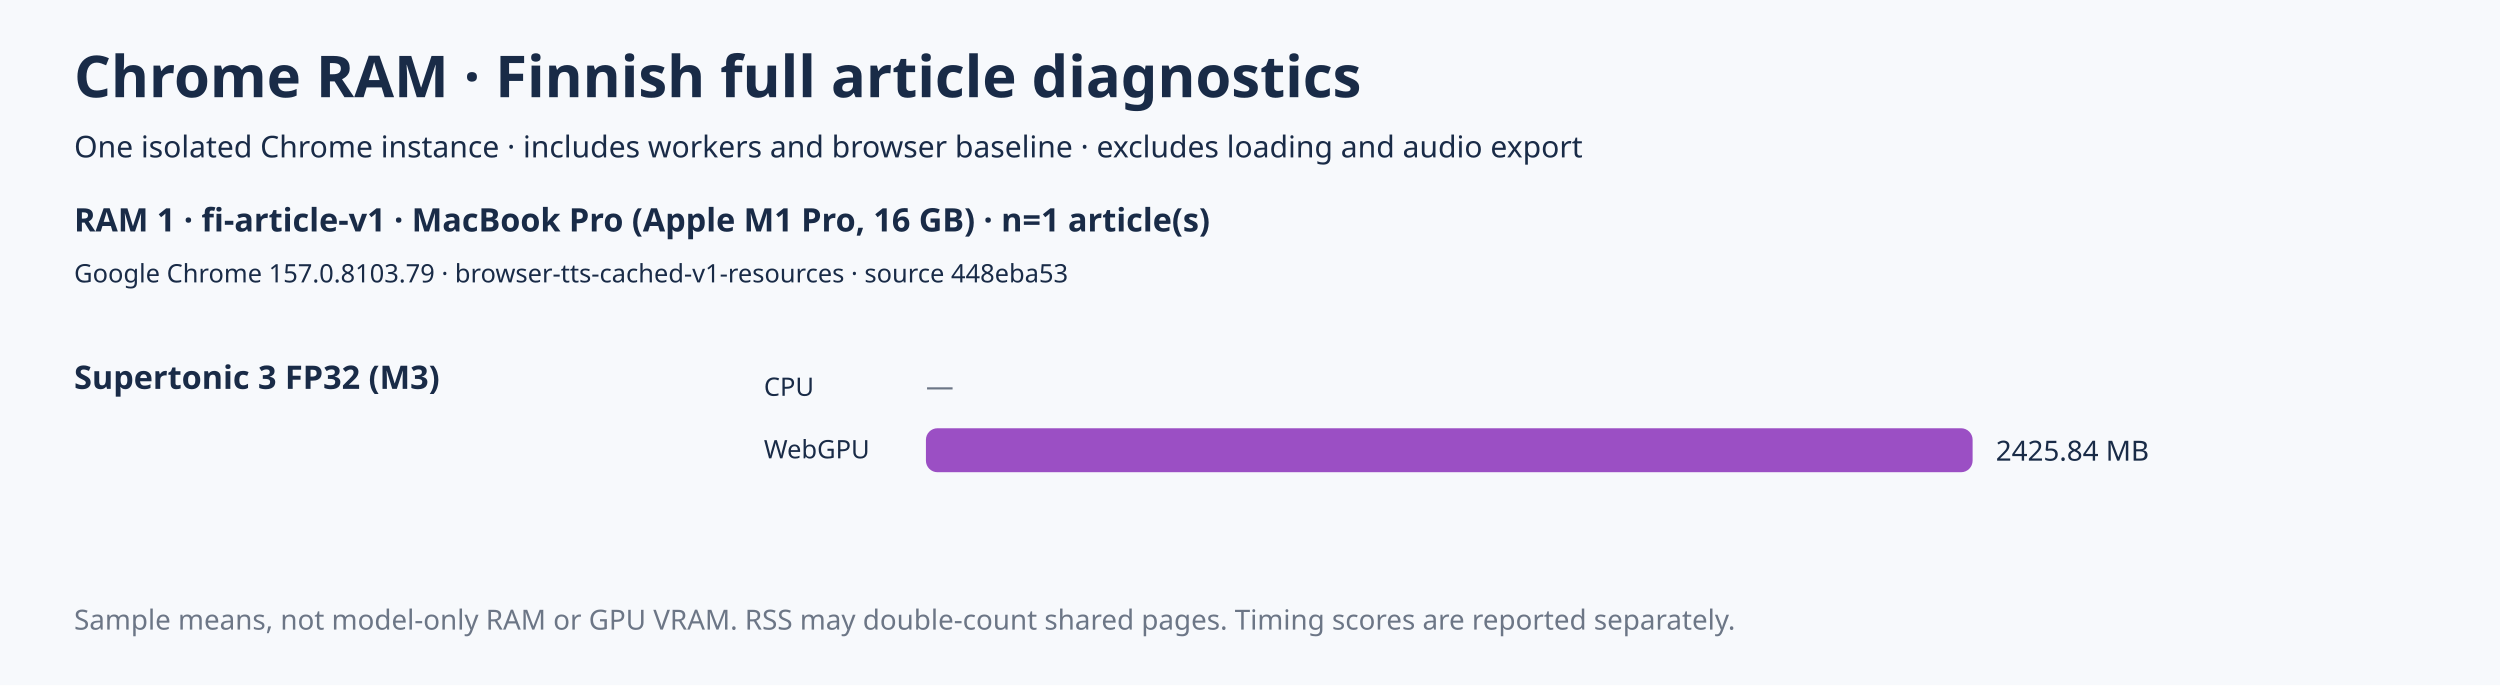
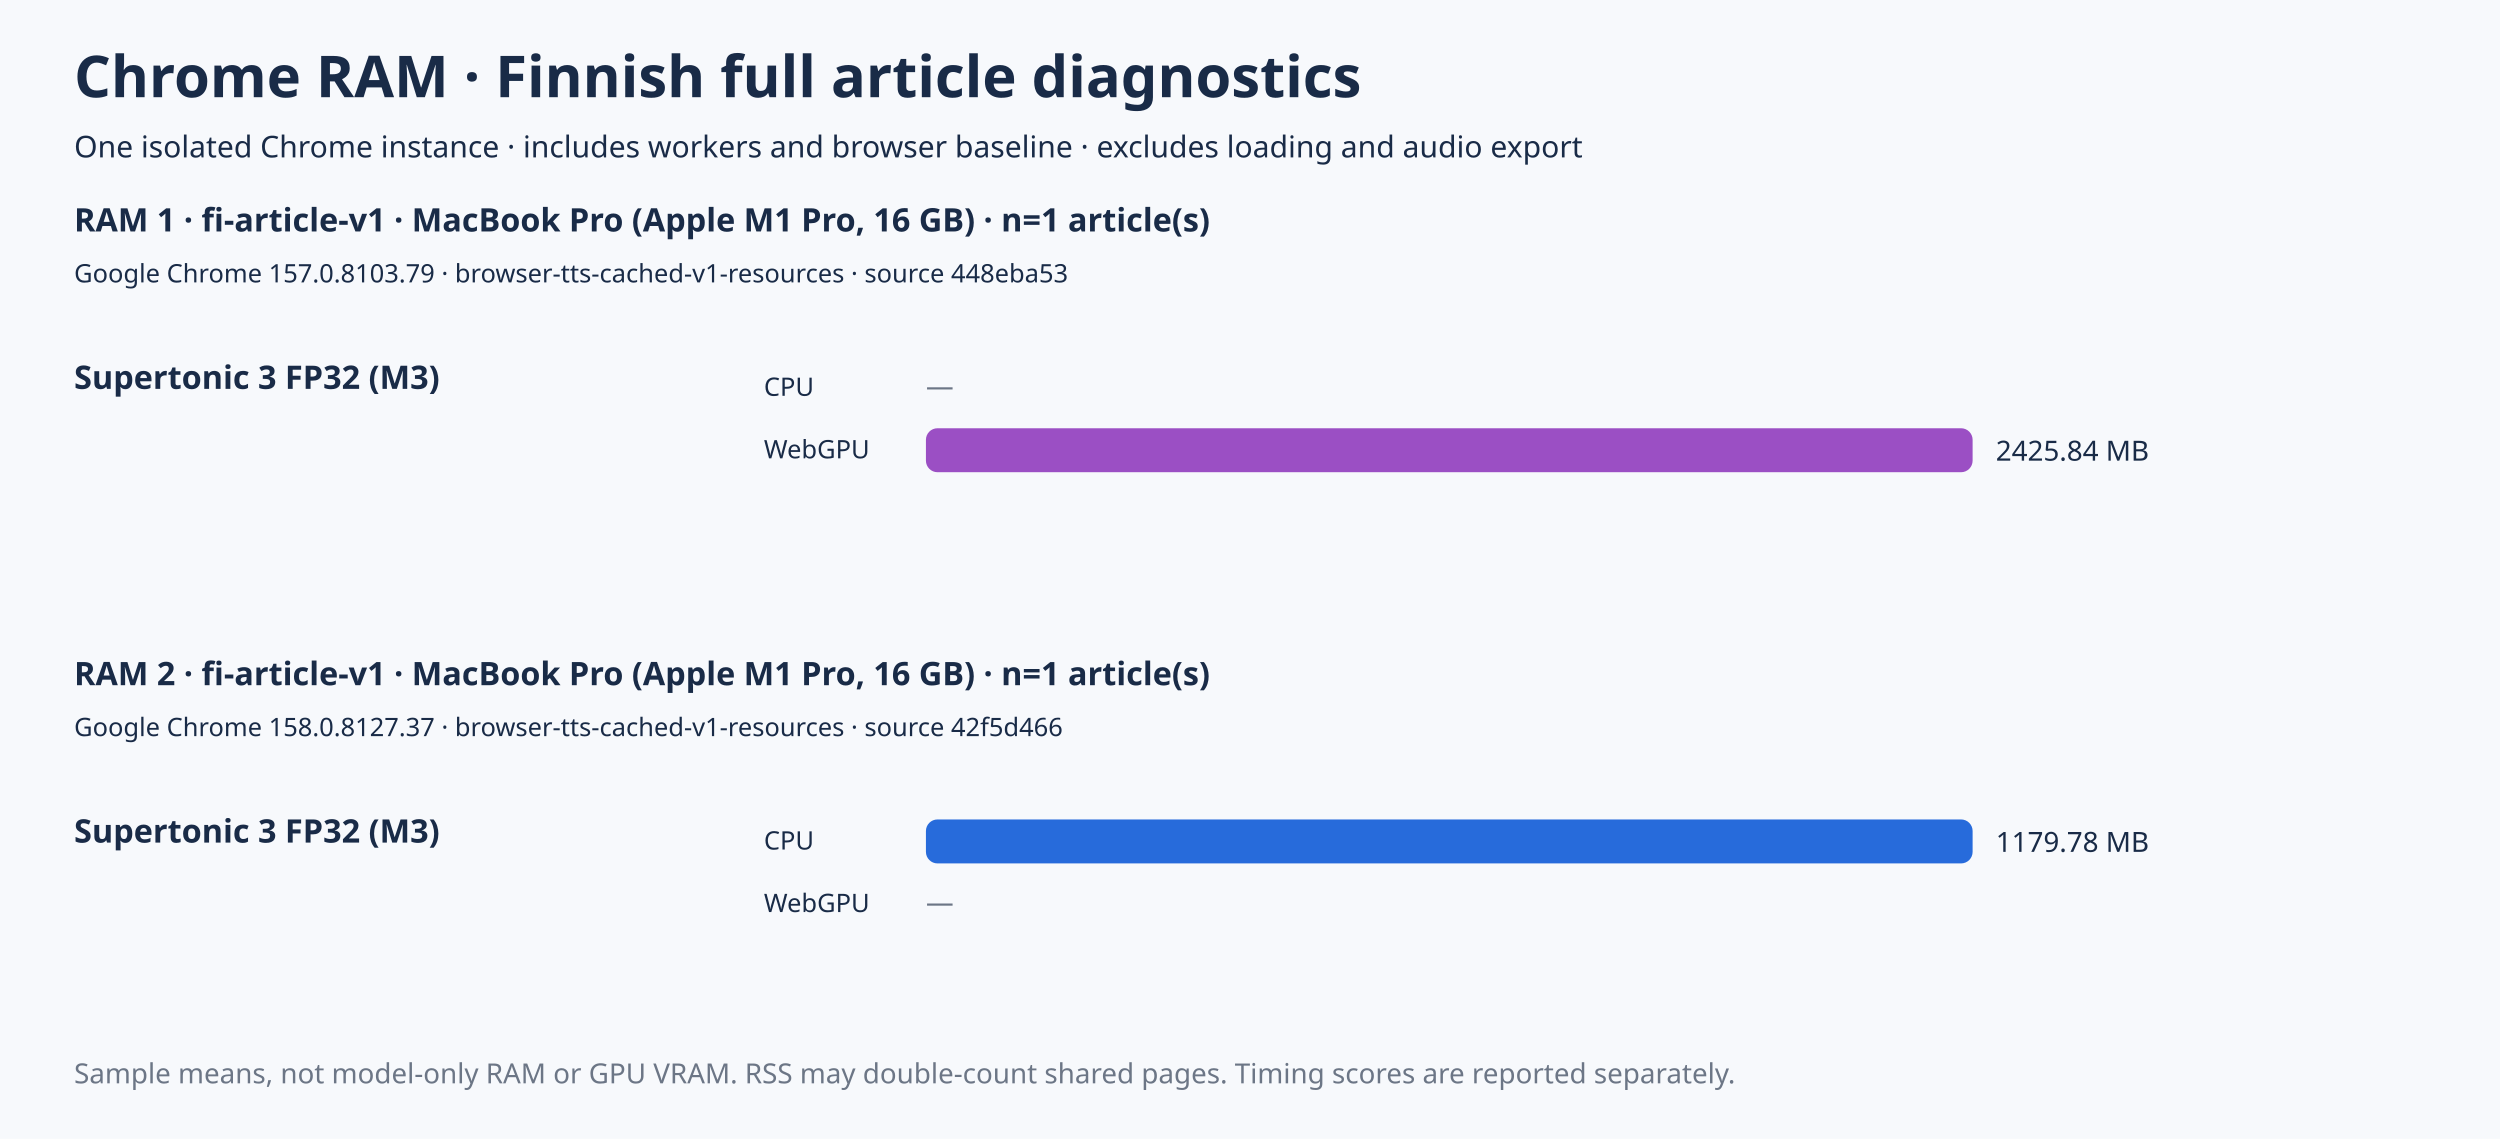
- <svg xmlns="http://www.w3.org/2000/svg" width="1080" height="296" viewBox="0 0 1080 296" role="img" aria-labelledby="title desc">
+ <svg xmlns="http://www.w3.org/2000/svg" width="1080" height="492" viewBox="0 0 1080 492" role="img" aria-labelledby="title desc">
  <rect width="100%" height="100%" fill="#f7f9fc" />
  <g font-family="system-ui,sans-serif" fill="#192b47">
    <text x="32" y="42" font-size="25" font-weight="700">Chrome RAM · Finnish full article diagnostics</text>
    <text x="32" y="68" font-size="13">One isolated Chrome instance · includes workers and browser baseline · excludes loading and audio export</text>
    <text x="32" y="100" font-size="14" font-weight="700">RAM 1 · fi-article-v1 · MacBook Pro (Apple M1 Pro, 16 GB) · n=1 article(s)</text>
    <text x="32" y="122" font-size="11">Google Chrome 157.0.8103.79 · browser-tts-cached-v1-resources · source 448eba53</text>
    <text x="32" y="168" font-size="14" font-weight="600">Supertonic 3 FP32 (M3)</text>
    <text x="330" y="171" font-size="11">CPU</text>
    <text x="400" y="171" font-size="12" fill="#6c7686">—</text>
    <text x="330" y="198" font-size="11">WebGPU</text>
    <rect x="400" y="185" width="452.17" height="19" rx="5" fill="#9b4fc4" />
    <text x="862.17" y="199" font-size="12">2425.84 MB</text>
-     <text x="32" y="272" font-size="12" fill="#6c7686">Sample means, not model-only RAM or GPU VRAM. RSS may double-count shared pages. Timing scores are reported separately.</text>
+     <text x="32" y="296" font-size="14" font-weight="700">RAM 2 · fi-article-v1 · MacBook Pro (Apple M1 Pro, 16 GB) · n=1 article(s)</text>
+     <text x="32" y="318" font-size="11">Google Chrome 158.0.8127.37 · browser-tts-cached-v1-resources · source 42f5d466</text>
+     <text x="32" y="364" font-size="14" font-weight="600">Supertonic 3 FP32 (M3)</text>
+     <text x="330" y="367" font-size="11">CPU</text>
+     <rect x="400" y="354" width="452.17" height="19" rx="5" fill="#276bdb" />
+     <text x="862.17" y="368" font-size="12">1179.78 MB</text>
+     <text x="330" y="394" font-size="11">WebGPU</text>
+     <text x="400" y="394" font-size="12" fill="#6c7686">—</text>
+     <text x="32" y="468" font-size="12" fill="#6c7686">Sample means, not model-only RAM or GPU VRAM. RSS may double-count shared pages. Timing scores are reported separately.</text>
  </g>
</svg>
